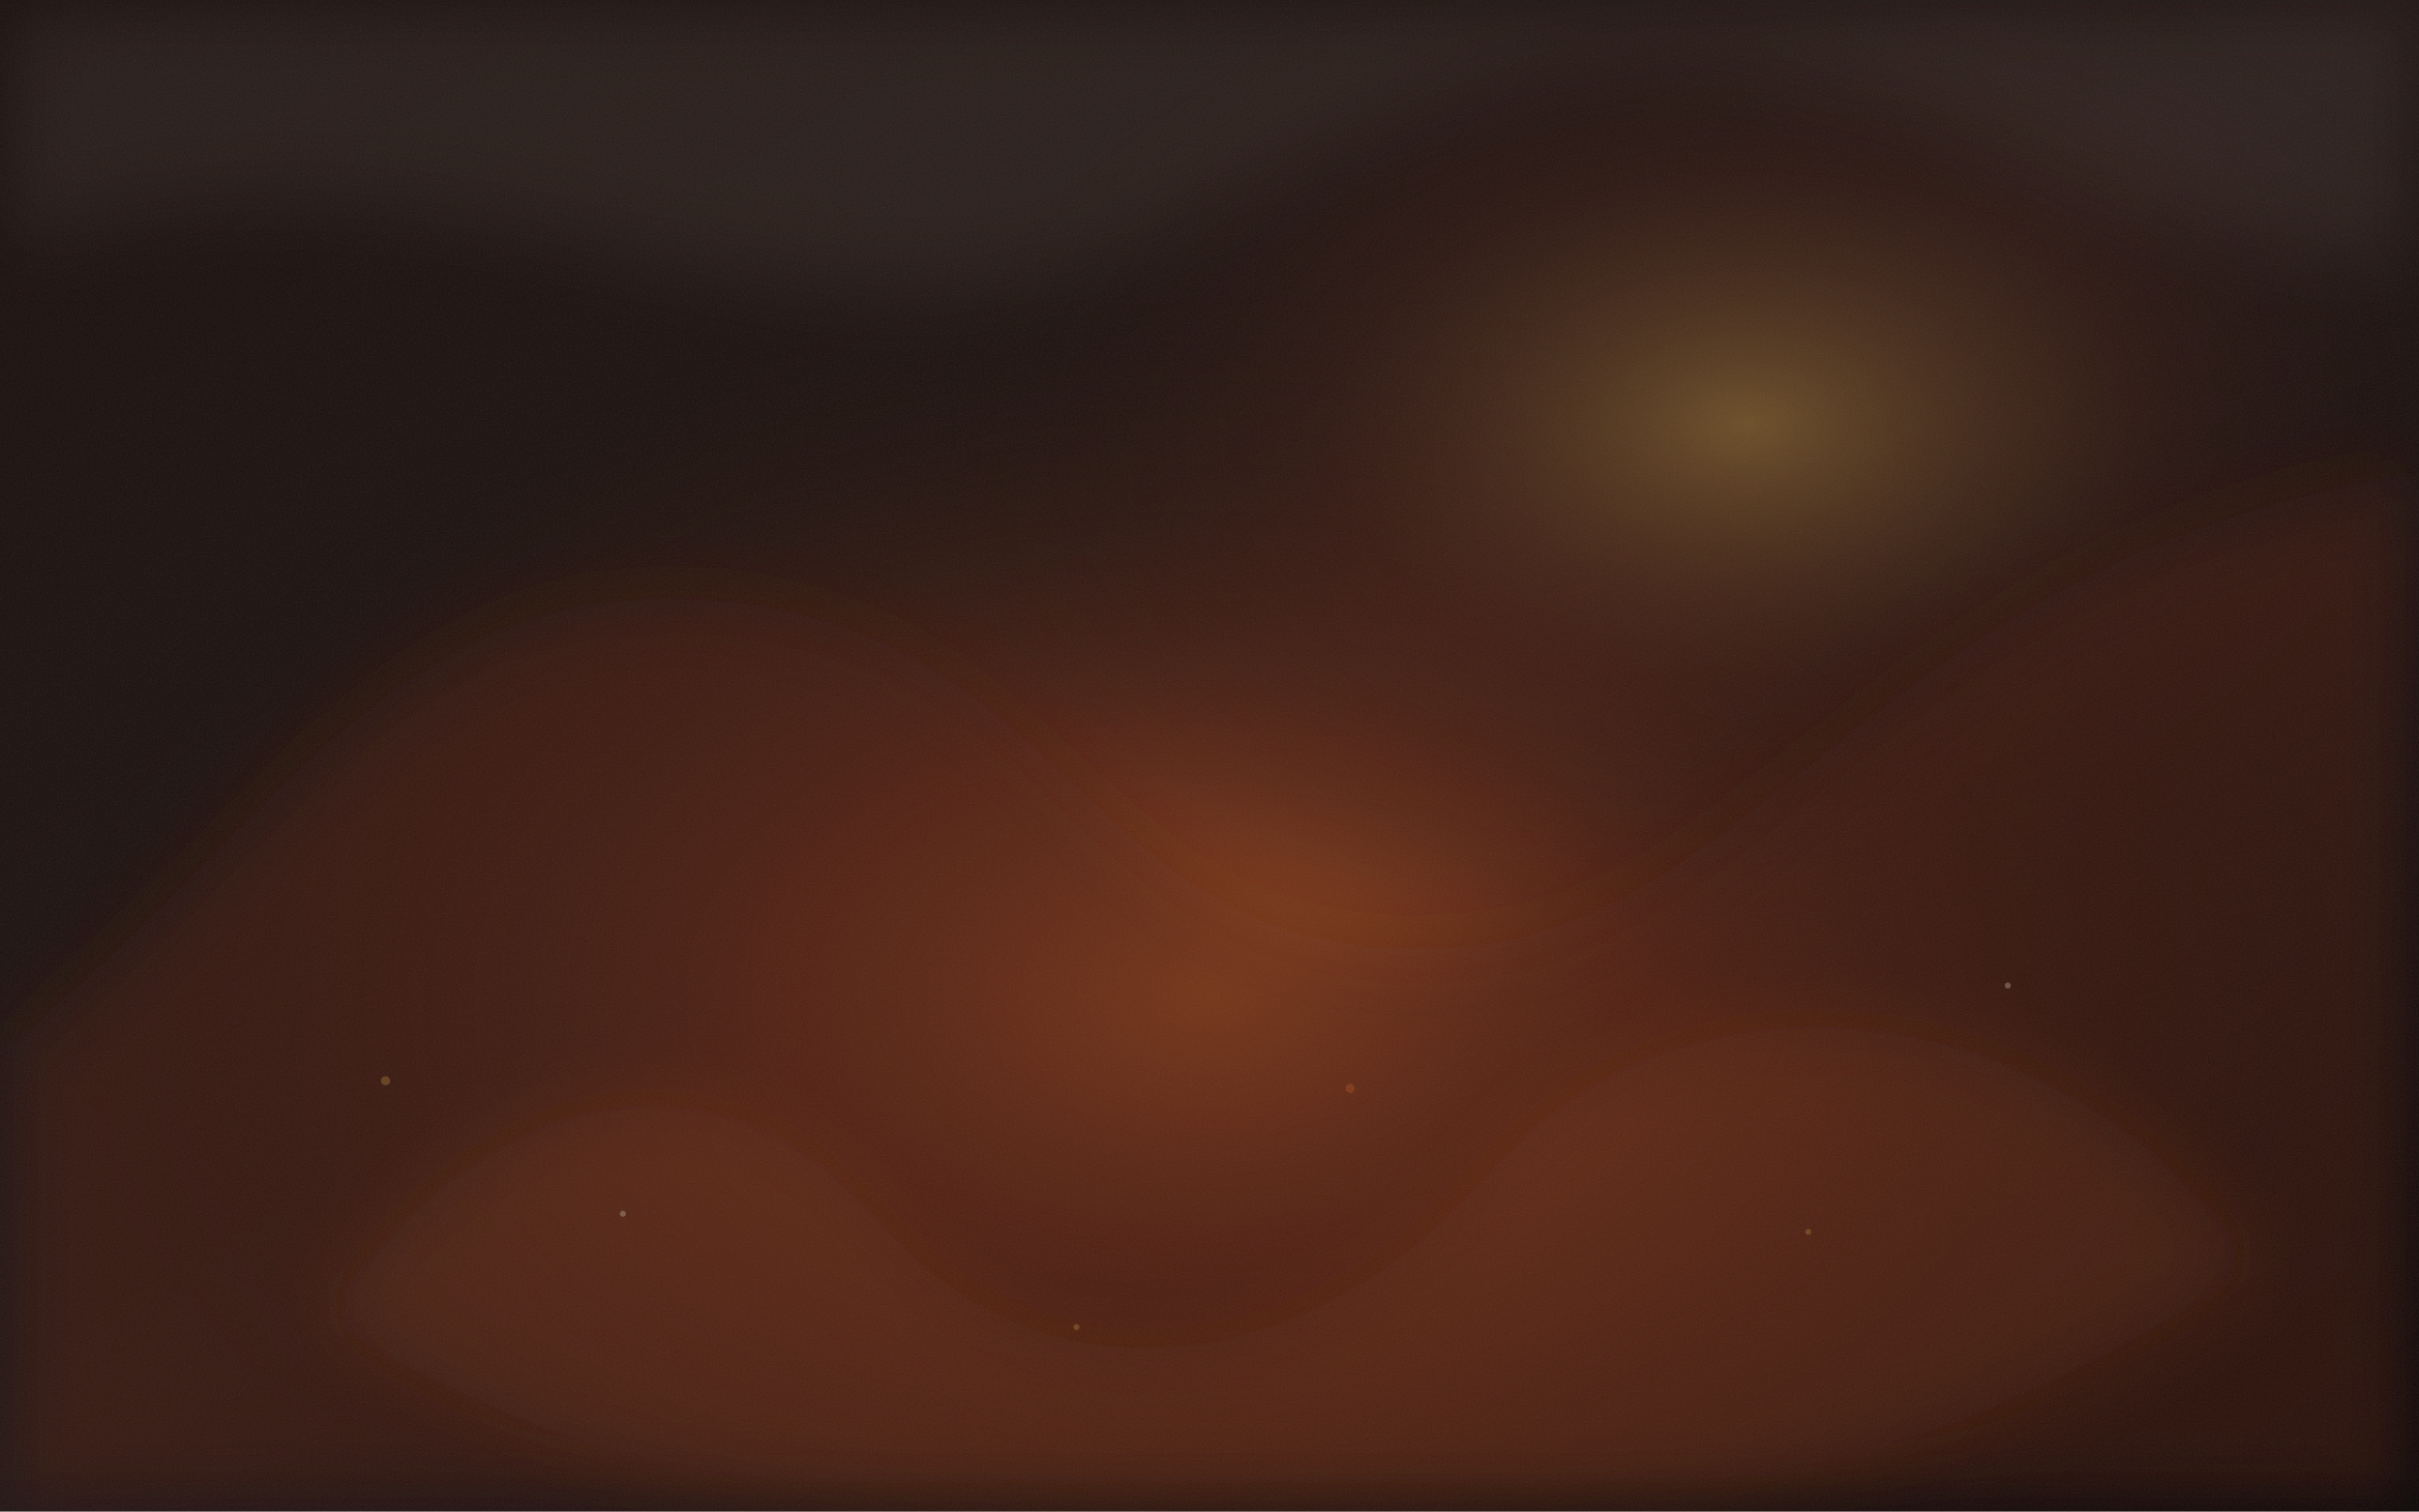
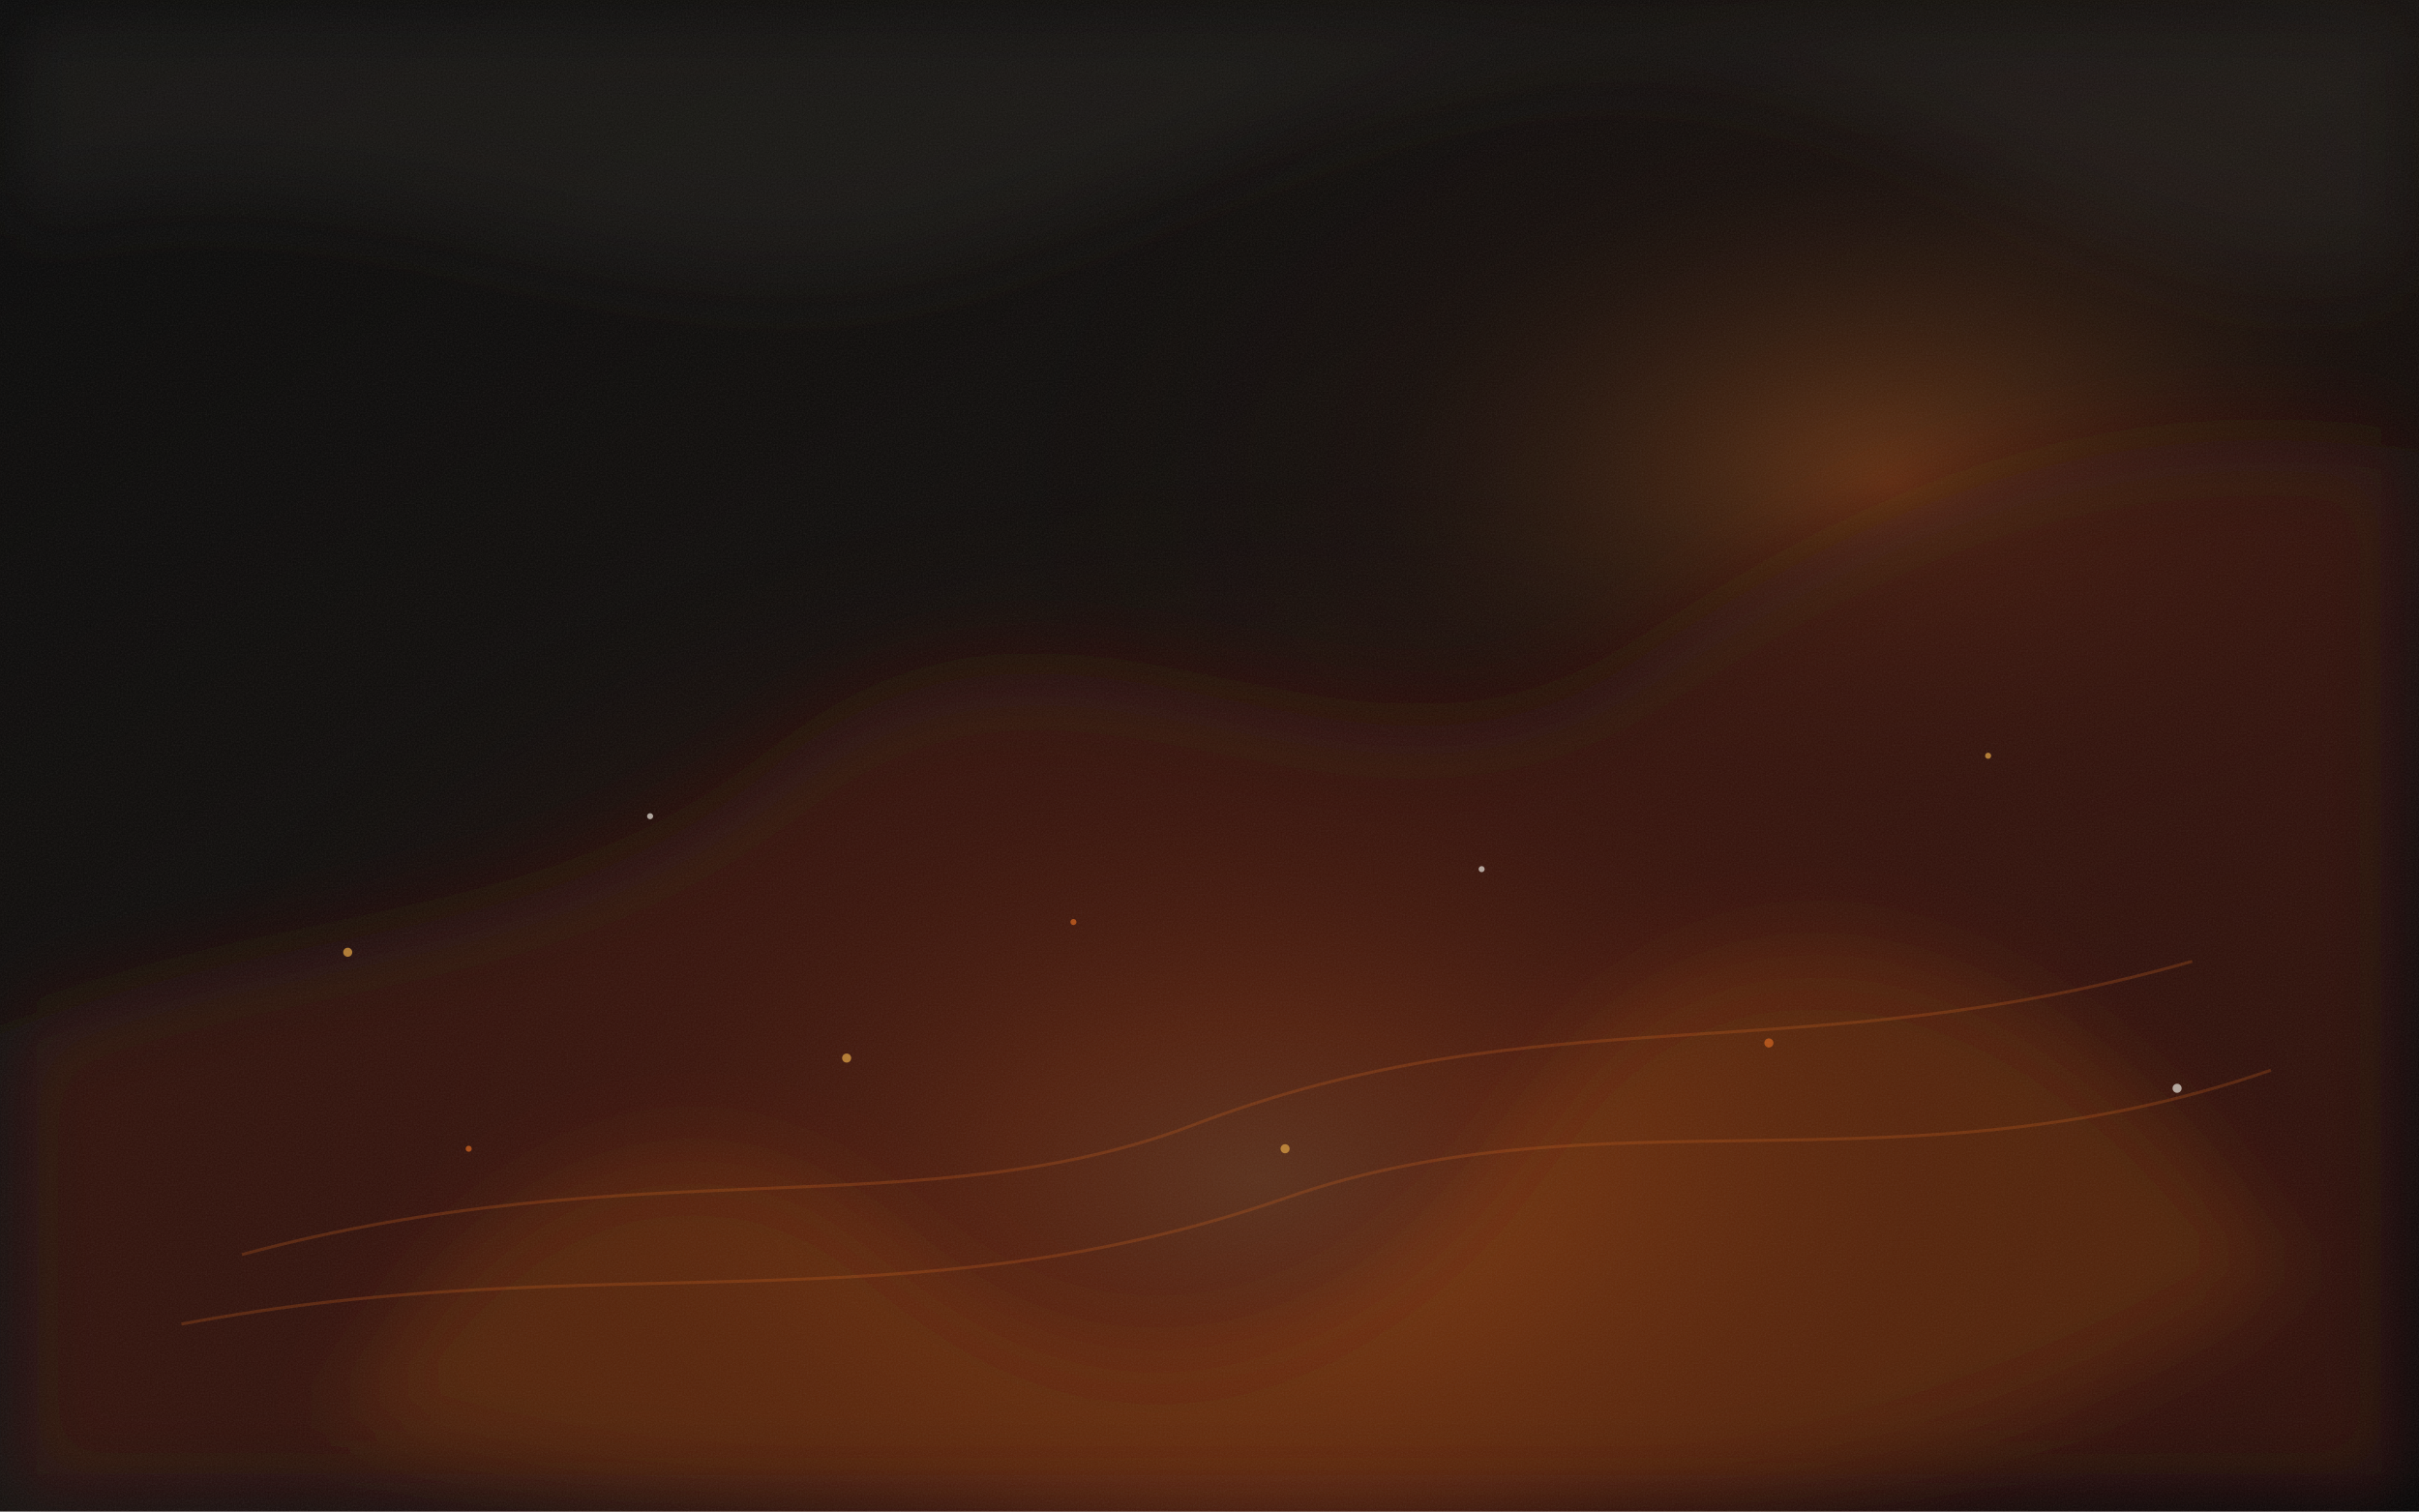
- <svg xmlns="http://www.w3.org/2000/svg" viewBox="0 0 1600 1000" role="img" aria-label="Abstract smoky ember background">
+ <svg xmlns="http://www.w3.org/2000/svg" viewBox="0 0 1600 1000" role="img" aria-label="Abstract fire sparks over a dark grill background">
  <defs>
-     <radialGradient id="emberCore" cx="50%" cy="66%" r="48%">
-       <stop offset="0" stop-color="#db6a2a" stop-opacity="0.85" />
-       <stop offset="0.38" stop-color="#b6461f" stop-opacity="0.45" />
-       <stop offset="1" stop-color="#120b08" stop-opacity="0" />
+     <radialGradient id="fireCore" cx="52%" cy="78%" r="48%">
+       <stop offset="0" stop-color="#f6b15f" stop-opacity="0.95" />
+       <stop offset="0.22" stop-color="#f06e1d" stop-opacity="0.78" />
+       <stop offset="0.55" stop-color="#7c2208" stop-opacity="0.34" />
+       <stop offset="1" stop-color="#050505" stop-opacity="0" />
    </radialGradient>
-     <radialGradient id="goldGlow" cx="72%" cy="28%" r="34%">
-       <stop offset="0" stop-color="#d7a14a" stop-opacity="0.55" />
-       <stop offset="0.52" stop-color="#7d321f" stop-opacity="0.18" />
-       <stop offset="1" stop-color="#120b08" stop-opacity="0" />
+     <radialGradient id="sideGlow" cx="78%" cy="32%" r="38%">
+       <stop offset="0" stop-color="#f06e1d" stop-opacity="0.46" />
+       <stop offset="0.55" stop-color="#351006" stop-opacity="0.18" />
+       <stop offset="1" stop-color="#050505" stop-opacity="0" />
    </radialGradient>
-     <linearGradient id="smokeWash" x1="0" y1="0" x2="1" y2="1">
-       <stop offset="0" stop-color="#1c120e" />
-       <stop offset="0.5" stop-color="#241815" />
-       <stop offset="1" stop-color="#070403" />
+     <linearGradient id="blackSmoke" x1="0" y1="0" x2="1" y2="1">
+       <stop offset="0" stop-color="#0a0a0a" />
+       <stop offset="0.5" stop-color="#16110e" />
+       <stop offset="1" stop-color="#000000" />
    </linearGradient>
-     <filter id="softBlur" x="-20%" y="-20%" width="140%" height="140%">
-       <feGaussianBlur stdDeviation="26" />
+     <filter id="blur" x="-20%" y="-20%" width="140%" height="140%">
+       <feGaussianBlur stdDeviation="30" />
    </filter>
    <filter id="grain">
-       <feTurbulence type="fractalNoise" baseFrequency="0.85" numOctaves="3" stitchTiles="stitch" />
+       <feTurbulence type="fractalNoise" baseFrequency="0.9" numOctaves="3" stitchTiles="stitch" />
      <feColorMatrix type="saturate" values="0" />
      <feComponentTransfer>
-         <feFuncA type="table" tableValues="0 0.18" />
+         <feFuncA type="table" tableValues="0 0.16" />
      </feComponentTransfer>
    </filter>
  </defs>
-   <rect width="1600" height="1000" fill="url(#smokeWash)" />
-   <rect width="1600" height="1000" fill="url(#emberCore)" />
-   <rect width="1600" height="1000" fill="url(#goldGlow)" />
-   <g filter="url(#softBlur)" opacity="0.75">
-     <path d="M-90 755 C170 615 230 345 520 405 C720 448 730 640 957 628 C1183 617 1245 332 1690 303 L1690 1085 L-90 1085 Z" fill="#5f2319" opacity="0.64" />
-     <path d="M-55 190 C245 35 480 250 705 175 C913 106 1014 -40 1320 94 C1440 147 1537 190 1685 162 L1685 -80 L-55 -80 Z" fill="#8f7b6d" opacity="0.22" />
-     <path d="M216 872 C327 708 483 690 580 808 C684 934 868 916 984 778 C1110 627 1365 653 1490 838 C1320 950 1135 1006 928 1015 C617 1029 383 980 216 872 Z" fill="#db6a2a" opacity="0.26" />
+   <rect width="1600" height="1000" fill="url(#blackSmoke)" />
+   <rect width="1600" height="1000" fill="url(#fireCore)" />
+   <rect width="1600" height="1000" fill="url(#sideGlow)" />
+   <g filter="url(#blur)" opacity="0.84">
+     <path d="M-100 735 C130 596 338 650 510 510 C710 345 888 568 1082 438 C1262 318 1448 245 1710 326 L1710 1078 L-100 1078 Z" fill="#441207" opacity="0.9" />
+     <path d="M230 940 C320 760 480 720 590 820 C738 955 910 895 1014 738 C1135 555 1365 615 1512 845 C1290 986 1015 1036 720 1018 C512 1005 342 982 230 940 Z" fill="#f06e1d" opacity="0.28" />
+     <path d="M-40 164 C216 50 402 238 640 164 C880 90 1038 -42 1306 108 C1438 182 1510 205 1660 160 L1660 -80 L-40 -80 Z" fill="#5d514b" opacity="0.22" />
  </g>
-   <g opacity="0.38">
-     <circle cx="255" cy="715" r="3" fill="#d7a14a" />
-     <circle cx="412" cy="803" r="2" fill="#f4dfc8" />
-     <circle cx="893" cy="720" r="3" fill="#db6a2a" />
-     <circle cx="1196" cy="815" r="2" fill="#d7a14a" />
-     <circle cx="1328" cy="652" r="2" fill="#f4dfc8" />
-     <circle cx="712" cy="878" r="2" fill="#d7a14a" />
+   <g opacity="0.82">
+     <circle cx="230" cy="630" r="3" fill="#ffb347" />
+     <circle cx="310" cy="760" r="2" fill="#f06e1d" />
+     <circle cx="430" cy="540" r="2" fill="#fff5ea" />
+     <circle cx="560" cy="700" r="3" fill="#ffb347" />
+     <circle cx="710" cy="610" r="2" fill="#f06e1d" />
+     <circle cx="850" cy="760" r="3" fill="#ffb347" />
+     <circle cx="980" cy="575" r="2" fill="#fff5ea" />
+     <circle cx="1170" cy="690" r="3" fill="#f06e1d" />
+     <circle cx="1315" cy="500" r="2" fill="#ffb347" />
+     <circle cx="1440" cy="720" r="3" fill="#fff5ea" />
  </g>
-   <rect width="1600" height="1000" filter="url(#grain)" opacity="0.55" />
-   <rect width="1600" height="1000" fill="#120b08" opacity="0.22" />
+   <g opacity="0.28" stroke="#f06e1d" stroke-width="2">
+     <path d="M160 830 C420 760 612 812 790 744 C1018 657 1190 710 1450 636" fill="none" />
+     <path d="M120 876 C395 824 600 880 852 792 C1060 720 1260 792 1502 708" fill="none" />
+   </g>
+   <rect width="1600" height="1000" filter="url(#grain)" opacity="0.7" />
+   <rect width="1600" height="1000" fill="#000000" opacity="0.18" />
</svg>
